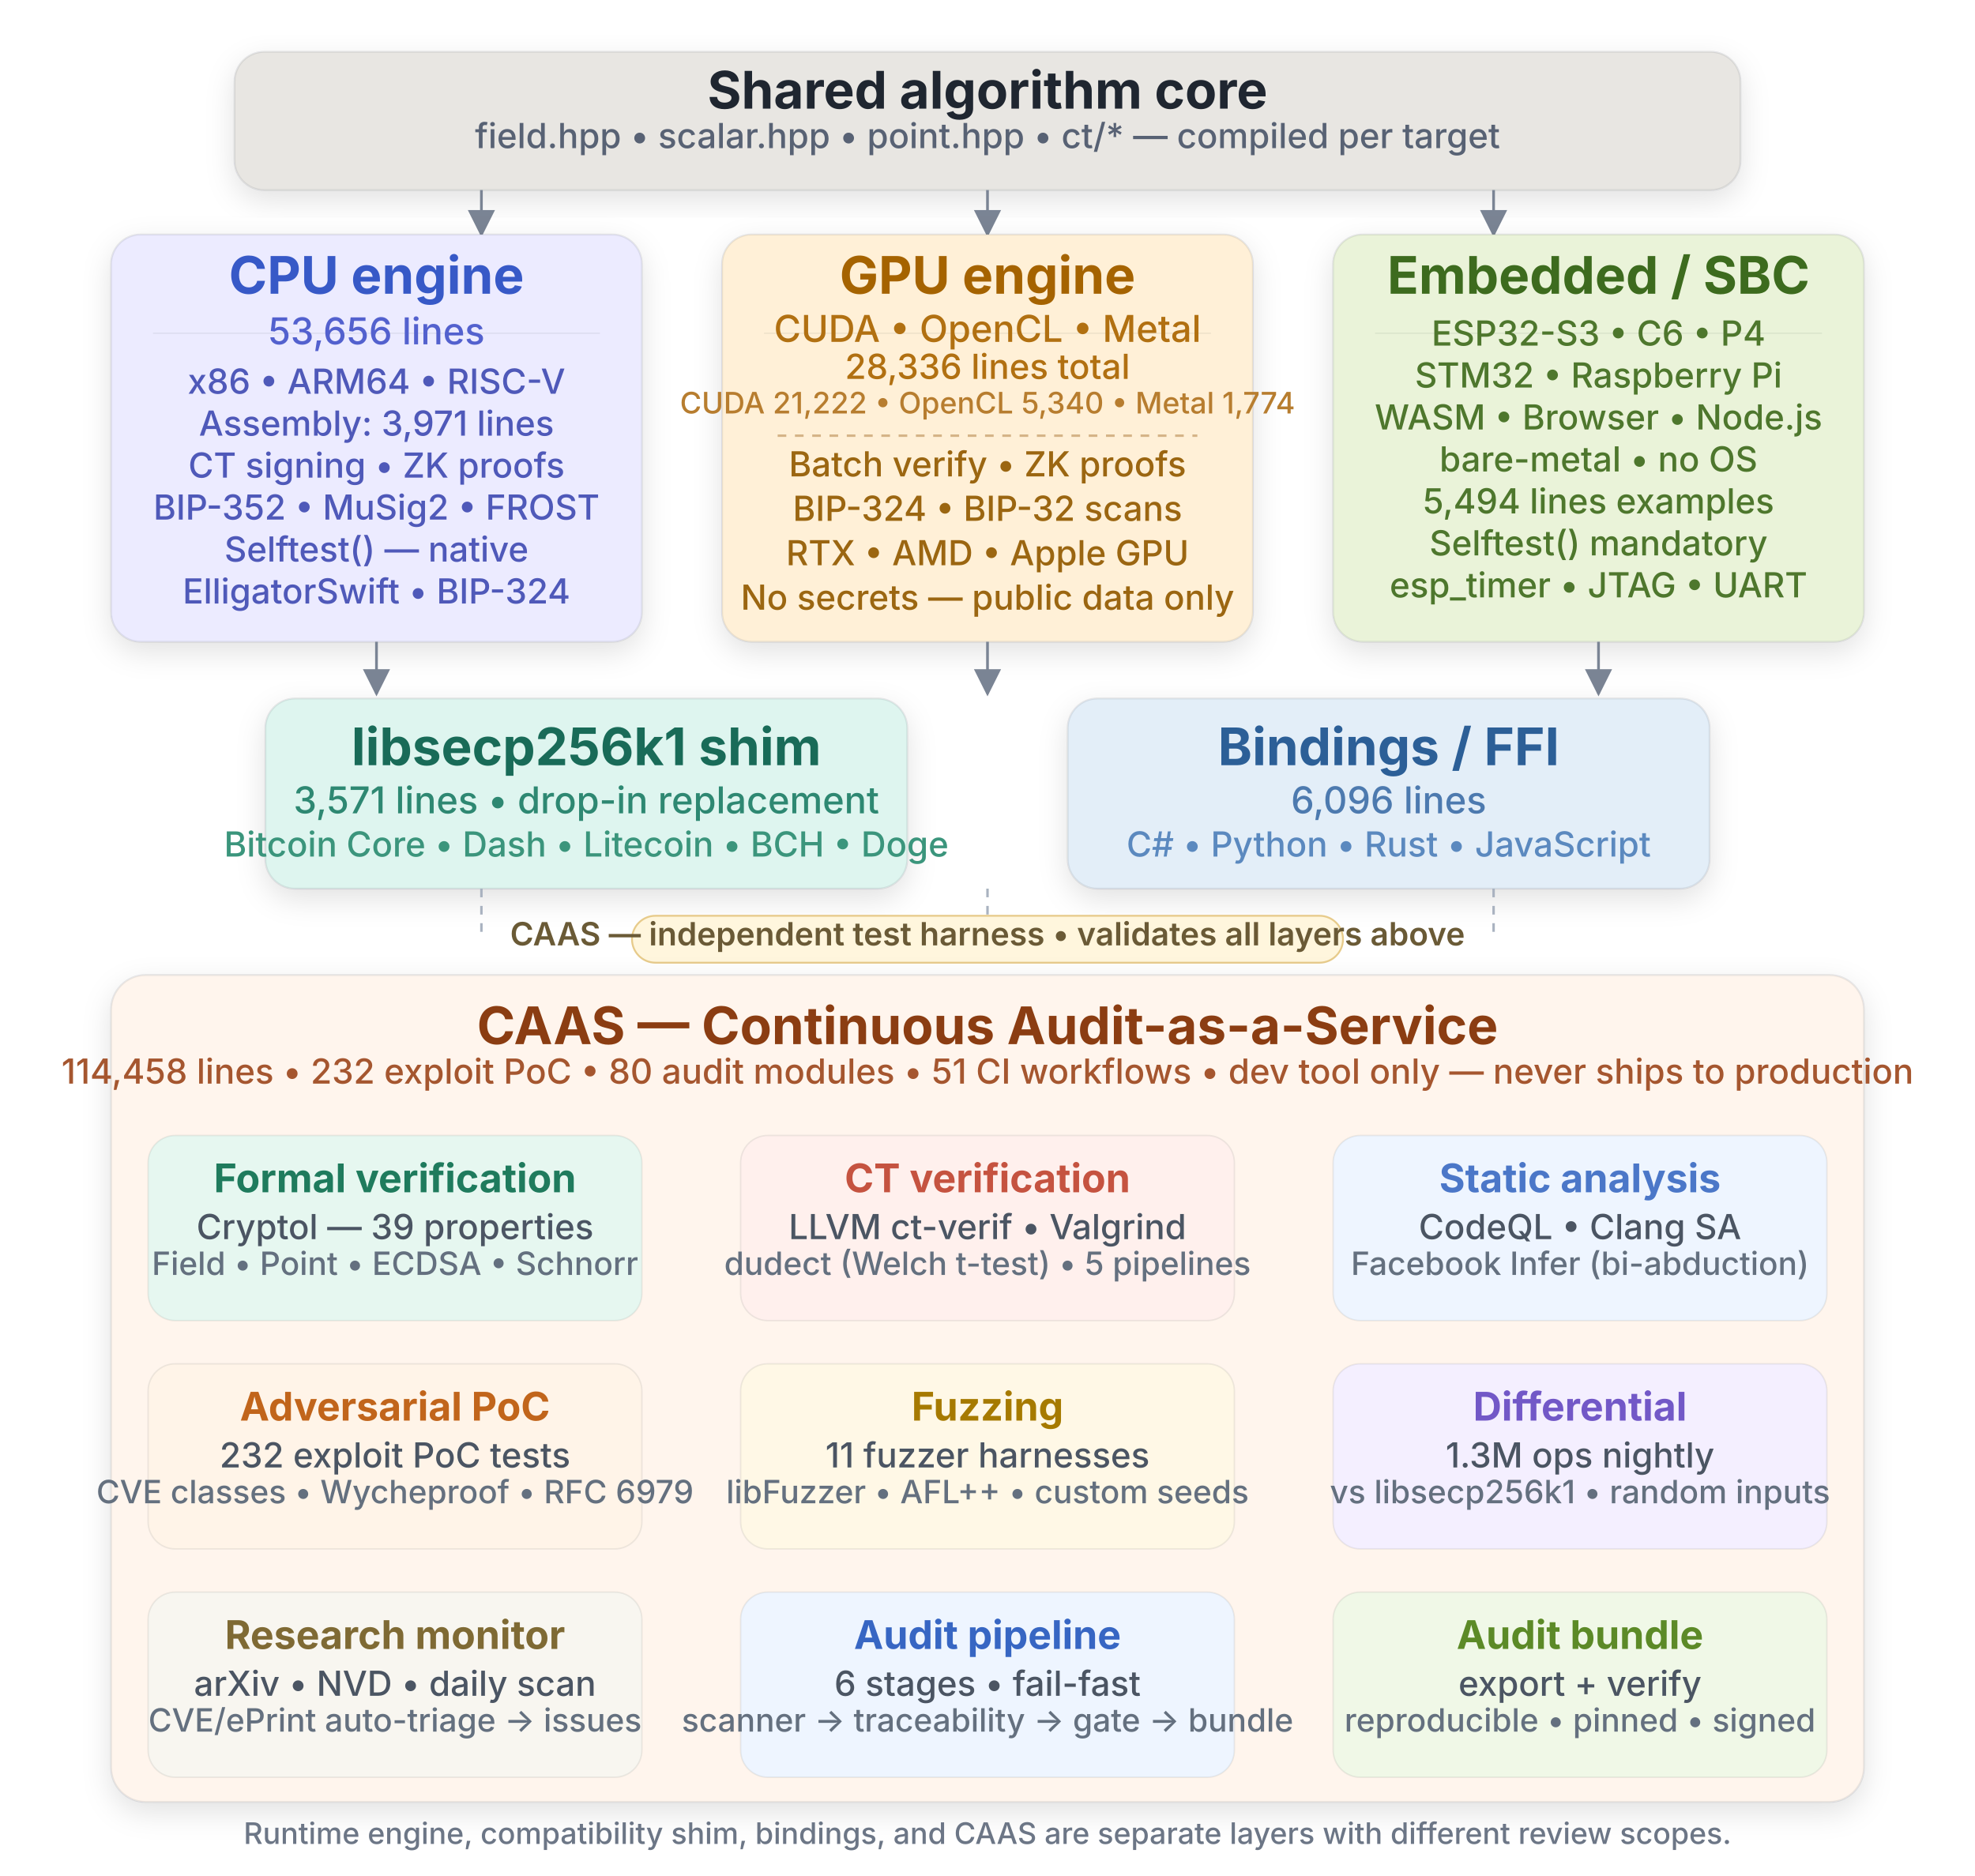
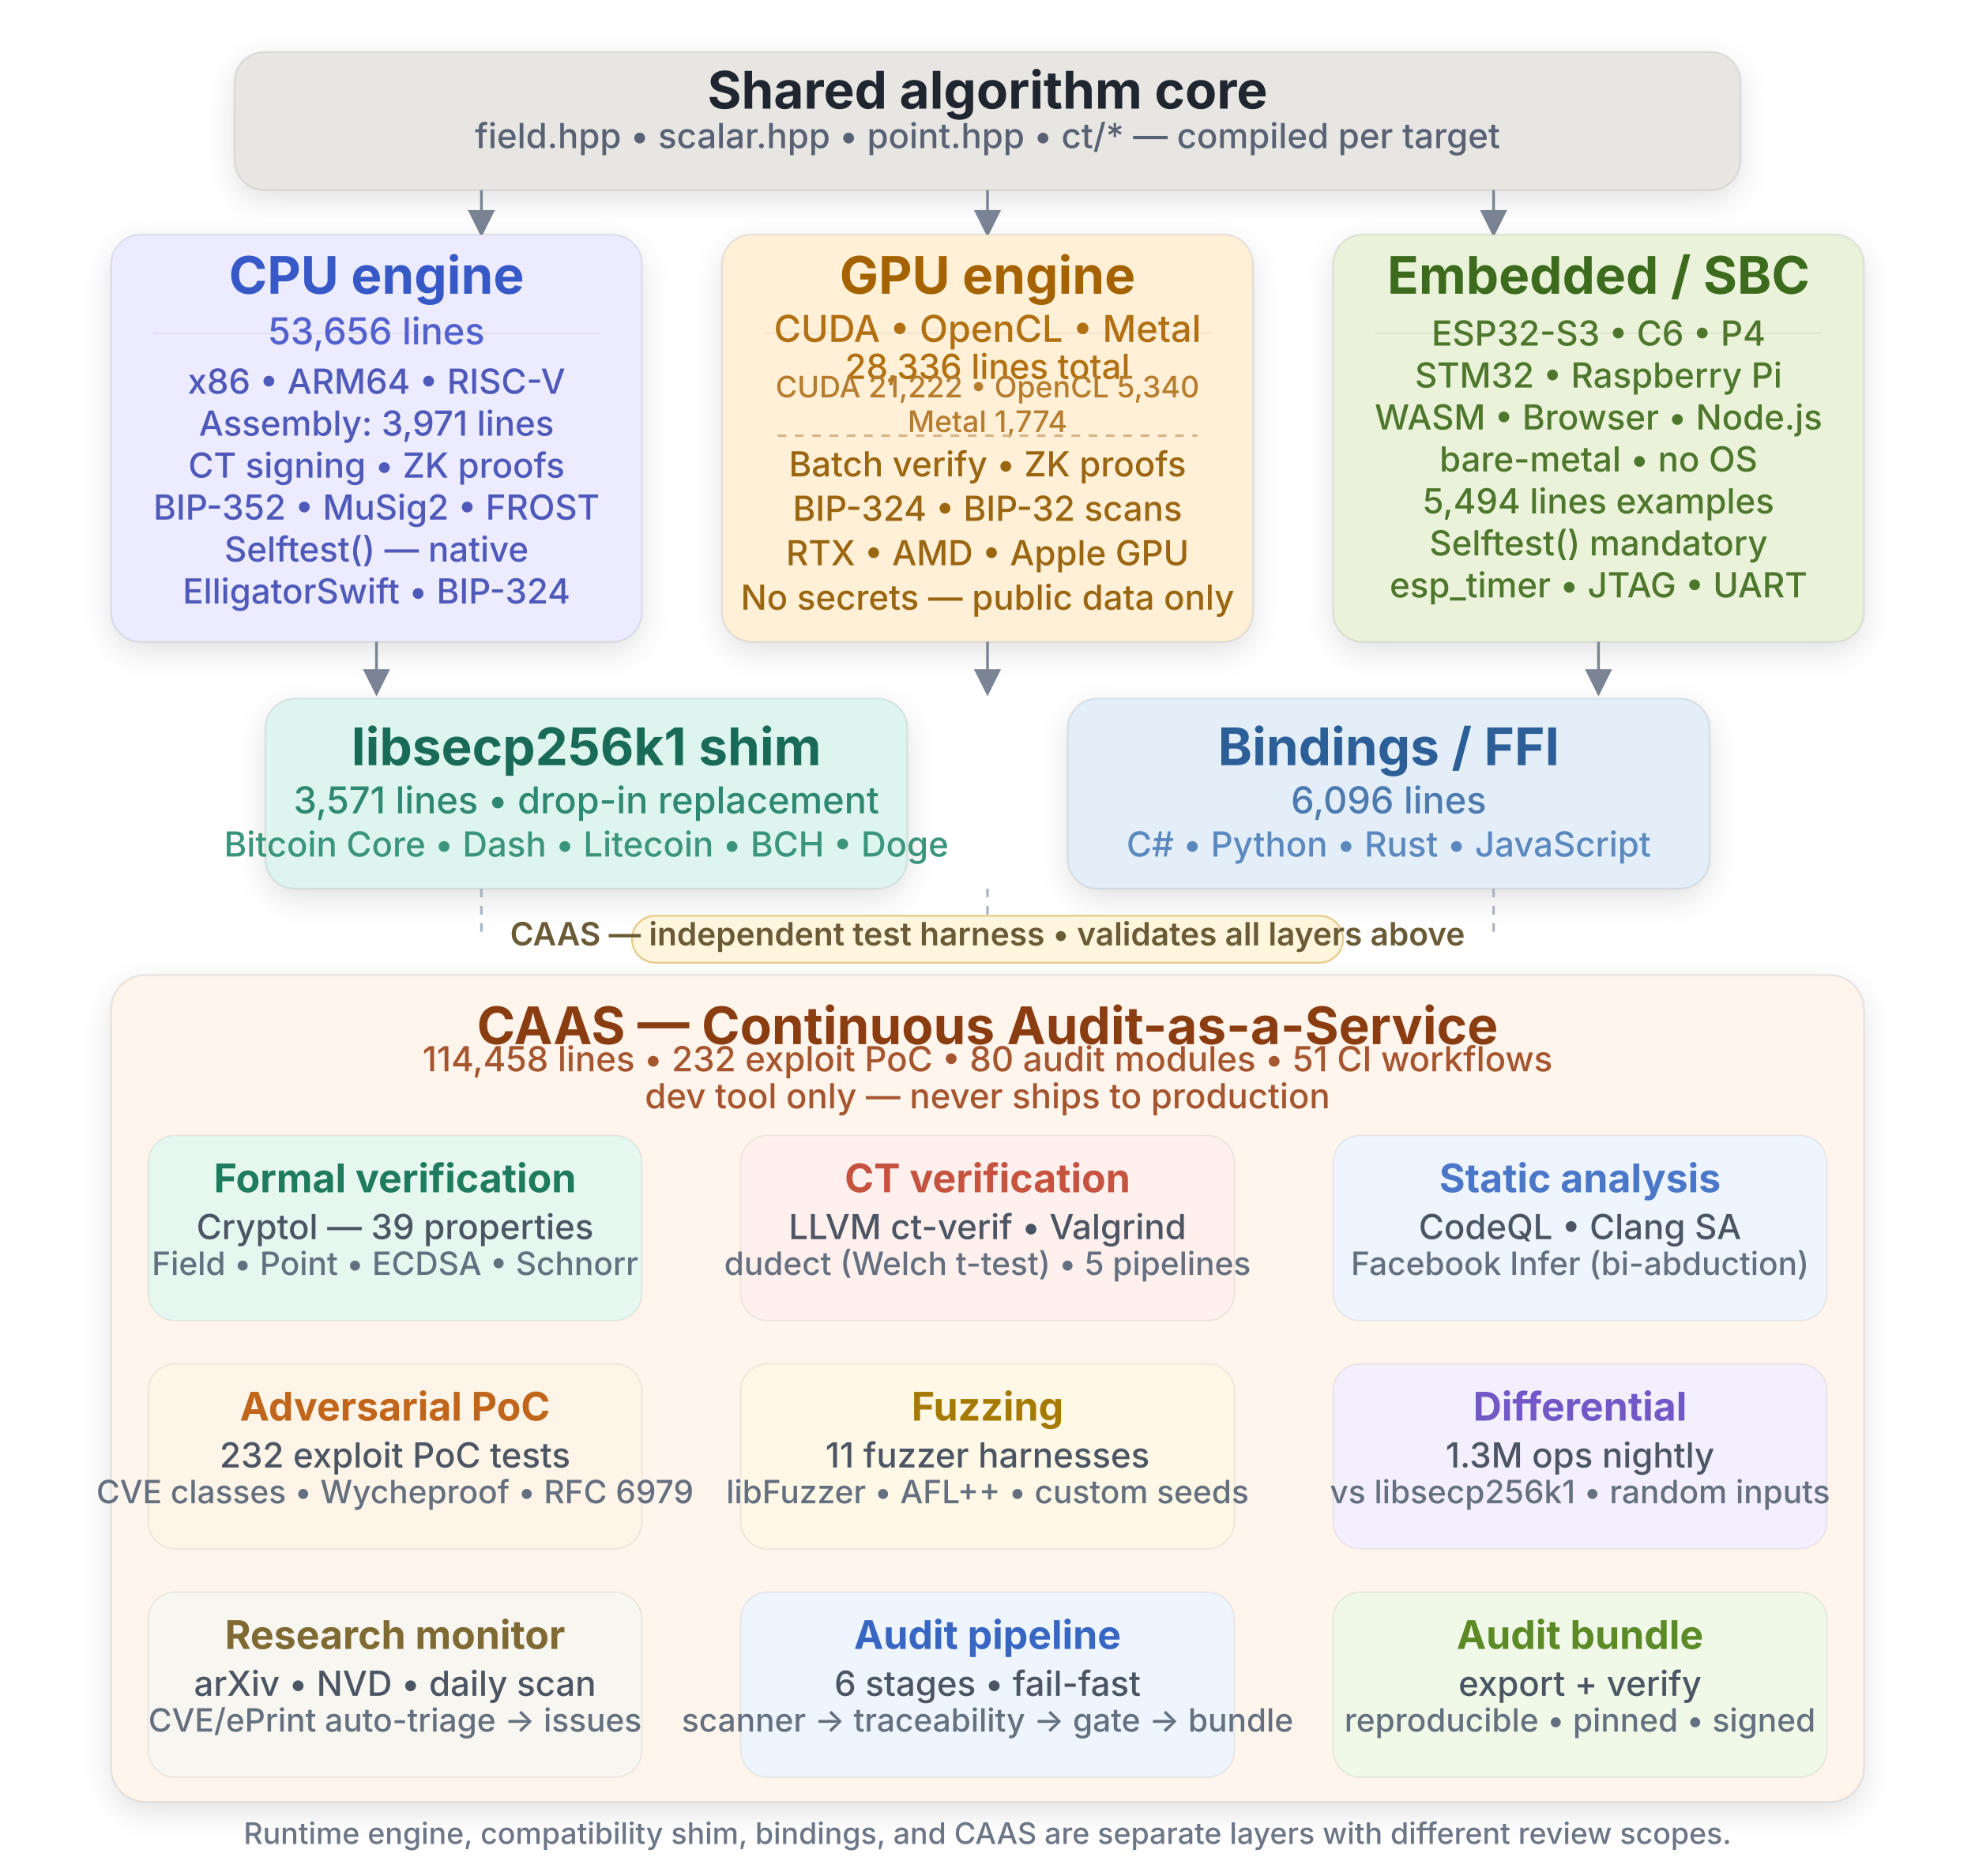
<svg xmlns="http://www.w3.org/2000/svg" width="100%" viewBox="0 0 1600 1520" fill="none">
  <defs>
    <filter id="shadow" x="-20%" y="-20%" width="140%" height="140%">
      <feDropShadow dx="0" dy="8" stdDeviation="12" flood-opacity="0.12" />
    </filter>
    <marker id="arrow" markerWidth="10" markerHeight="10" refX="9" refY="5" orient="auto" markerUnits="strokeWidth">
      <path d="M 0 0 L 10 5 L 0 10 z" fill="#7A8494" />
    </marker>
    <style>
      .title { font: 700 42px Inter, Segoe UI, Arial, sans-serif; fill: #1F2630; }
      .subtitle { font: 500 28px Inter, Segoe UI, Arial, sans-serif; fill: #586274; }
      .small { font: 500 24px Inter, Segoe UI, Arial, sans-serif; fill: #6C7686; }
      .body { font: 500 30px Inter, Segoe UI, Arial, sans-serif; fill: #3A4452; }
      .body2 { font: 500 28px Inter, Segoe UI, Arial, sans-serif; fill: #46505F; }
      .box { stroke: rgba(31,38,48,0.09); stroke-width: 1.5; filter: url(#shadow); }
      .dashed { stroke: #A9B2C0; stroke-width: 2; stroke-dasharray: 7 7; }
      .arrow { stroke: #7A8494; stroke-width: 2.2; fill: none; marker-end: url(#arrow); }
      .divider { stroke: rgba(31,38,48,0.08); stroke-width: 1; }
      .pilltext { font: 600 26px Inter, Segoe UI, Arial, sans-serif; fill: #6A5A36; }
      .caasTitle { font: 700 42px Inter, Segoe UI, Arial, sans-serif; fill: #8B3D12; }
      .caasSub { font: 500 28px Inter, Segoe UI, Arial, sans-serif; fill: #A5562F; }
      .sectionTitle { font: 700 32px Inter, Segoe UI, Arial, sans-serif; }
      .sectionBody { font: 500 28px Inter, Segoe UI, Arial, sans-serif; fill: #4B5563; }
      .sectionBodySmall { font: 500 26px Inter, Segoe UI, Arial, sans-serif; fill: #64707F; }
    </style>
  </defs>
  <rect x="190" y="42" width="1220" height="112" rx="24" fill="#E8E6E2" class="box" />
  <text x="800" y="88" text-anchor="middle" class="title">Shared algorithm core</text>
  <text x="800" y="120" text-anchor="middle" class="subtitle">field.hpp • scalar.hpp • point.hpp • ct/* — compiled per target</text>
  <line x1="390" y1="154" x2="390" y2="190" class="arrow" />
  <line x1="800" y1="154" x2="800" y2="190" class="arrow" />
  <line x1="1210" y1="154" x2="1210" y2="190" class="arrow" />
  <rect x="90" y="190" width="430" height="330" rx="24" fill="#ECEBFF" class="box" />
  <line x1="124" y1="270" x2="486" y2="270" class="divider" />
  <rect x="585" y="190" width="430" height="330" rx="24" fill="#FFF0D7" class="box" />
  <line x1="619" y1="270" x2="981" y2="270" class="divider" />
  <rect x="1080" y="190" width="430" height="330" rx="24" fill="#EAF3D9" class="box" />
  <line x1="1114" y1="270" x2="1476" y2="270" class="divider" />
  <text x="305" y="238" text-anchor="middle" class="title" fill="#3759C7" style="fill:#3759C7">CPU engine</text>
  <text x="305" y="279" text-anchor="middle" class="body" style="fill:#5361CE">53,656 lines</text>
  <text x="305" y="319" text-anchor="middle" class="body2" style="fill:#4F59B9">x86 • ARM64 • RISC-V</text>
  <text x="305" y="353" text-anchor="middle" class="body2" style="fill:#4F59B9">Assembly: 3,971 lines</text>
  <text x="305" y="387" text-anchor="middle" class="body2" style="fill:#4F59B9">CT signing • ZK proofs</text>
  <text x="305" y="421" text-anchor="middle" class="body2" style="fill:#4F59B9">BIP-352 • MuSig2 • FROST</text>
  <text x="305" y="455" text-anchor="middle" class="body2" style="fill:#4F59B9">Selftest() — native</text>
  <text x="305" y="489" text-anchor="middle" class="body2" style="fill:#4F59B9">ElligatorSwift • BIP-324</text>
  <text x="800" y="238" text-anchor="middle" class="title" style="fill:#A56300">GPU engine</text>
  <text x="800" y="277" text-anchor="middle" class="body" style="fill:#B17011">CUDA • OpenCL • Metal</text>
  <text x="800" y="307" text-anchor="middle" class="body2" style="fill:#B17011">28,336 lines total</text>
-   <text x="800" y="335" text-anchor="middle" class="small" style="fill:#B77D2F">CUDA 21,222 • OpenCL 5,340 • Metal 1,774</text>
+   <text x="800" y="322" text-anchor="middle" class="small" style="fill:#B77D2F">CUDA 21,222 • OpenCL 5,340</text>
+   <text x="800" y="350" text-anchor="middle" class="small" style="fill:#B77D2F">Metal 1,774</text>
  <line x1="630" y1="353" x2="970" y2="353" class="dashed" style="stroke:#D5B487" />
  <text x="800" y="386" text-anchor="middle" class="body2" style="fill:#9B6611">Batch verify • ZK proofs</text>
  <text x="800" y="422" text-anchor="middle" class="body2" style="fill:#9B6611">BIP-324 • BIP-32 scans</text>
  <text x="800" y="458" text-anchor="middle" class="body2" style="fill:#9B6611">RTX • AMD • Apple GPU</text>
  <text x="800" y="494" text-anchor="middle" class="body2" style="fill:#9B6611">No secrets — public data only</text>
  <text x="1295" y="238" text-anchor="middle" class="title" style="fill:#3D6B1E">Embedded / SBC</text>
  <text x="1295" y="280" text-anchor="middle" class="body2" style="fill:#4E772D">ESP32-S3 • C6 • P4</text>
  <text x="1295" y="314" text-anchor="middle" class="body2" style="fill:#4E772D">STM32 • Raspberry Pi</text>
  <text x="1295" y="348" text-anchor="middle" class="body2" style="fill:#4E772D">WASM • Browser • Node.js</text>
  <text x="1295" y="382" text-anchor="middle" class="body2" style="fill:#4E772D">bare-metal • no OS</text>
  <text x="1295" y="416" text-anchor="middle" class="body2" style="fill:#4E772D">5,494 lines examples</text>
  <text x="1295" y="450" text-anchor="middle" class="body2" style="fill:#4E772D">Selftest() mandatory</text>
  <text x="1295" y="484" text-anchor="middle" class="body2" style="fill:#4E772D">esp_timer • JTAG • UART</text>
  <line x1="305" y1="520" x2="305" y2="562" class="arrow" />
  <line x1="800" y1="520" x2="800" y2="562" class="arrow" />
  <line x1="1295" y1="520" x2="1295" y2="562" class="arrow" />
  <rect x="215" y="566" width="520" height="154" rx="24" fill="#DEF5EF" class="box" />
  <rect x="865" y="566" width="520" height="154" rx="24" fill="#E3EEF8" class="box" />
  <text x="475" y="620" text-anchor="middle" class="title" style="fill:#196B58">libsecp256k1 shim</text>
  <text x="475" y="659" text-anchor="middle" class="body" style="fill:#2E8872">3,571 lines • drop-in replacement</text>
  <text x="475" y="694" text-anchor="middle" class="body2" style="fill:#3B957C">Bitcoin Core • Dash • Litecoin • BCH • Doge</text>
  <text x="1125" y="620" text-anchor="middle" class="title" style="fill:#2C5F97">Bindings / FFI</text>
  <text x="1125" y="659" text-anchor="middle" class="body" style="fill:#4D7AAF">6,096 lines</text>
  <text x="1125" y="694" text-anchor="middle" class="body2" style="fill:#5B89BF">C# • Python • Rust • JavaScript</text>
  <line x1="390" y1="720" x2="390" y2="760" class="dashed" />
  <line x1="800" y1="720" x2="800" y2="760" class="dashed" />
  <line x1="1210" y1="720" x2="1210" y2="760" class="dashed" />
  <rect x="512" y="742" width="576" height="38" rx="19" fill="#FFF6DD" stroke="#E7CB8B" stroke-width="1.5" />
  <text x="800" y="766" text-anchor="middle" class="pilltext">CAAS — independent test harness • validates all layers above</text>
  <rect x="90" y="790" width="1420" height="670" rx="28" fill="#FFF5ED" class="box" />
  <text x="800" y="846" text-anchor="middle" class="caasTitle">CAAS — Continuous Audit-as-a-Service</text>
-   <text x="800" y="878" text-anchor="middle" class="caasSub">114,458 lines • 232 exploit PoC • 80 audit modules • 51 CI workflows • dev tool only — never ships to production</text>
+   <text x="800" y="868" text-anchor="middle" class="caasSub">114,458 lines • 232 exploit PoC • 80 audit modules • 51 CI workflows</text>
+   <text x="800" y="898" text-anchor="middle" class="caasSub">dev tool only — never ships to production</text>
  <rect x="120" y="920" width="400" height="150" rx="22" fill="#E6F7F0" stroke="rgba(31,38,48,0.08)" stroke-width="1.2" />
  <text x="320.0" y="966" text-anchor="middle" class="sectionTitle" style="fill:#1F7B5D">Formal verification</text>
  <text x="320.0" y="1004" text-anchor="middle" class="sectionBody">Cryptol — 39 properties</text>
  <text x="320.0" y="1033" text-anchor="middle" class="sectionBodySmall">Field • Point • ECDSA • Schnorr</text>
  <rect x="600" y="920" width="400" height="150" rx="22" fill="#FFF0ED" stroke="rgba(31,38,48,0.08)" stroke-width="1.2" />
  <text x="800.0" y="966" text-anchor="middle" class="sectionTitle" style="fill:#C55340">CT verification</text>
  <text x="800.0" y="1004" text-anchor="middle" class="sectionBody">LLVM ct-verif • Valgrind</text>
  <text x="800.0" y="1033" text-anchor="middle" class="sectionBodySmall">dudect (Welch t-test) • 5 pipelines</text>
  <rect x="1080" y="920" width="400" height="150" rx="22" fill="#EEF5FF" stroke="rgba(31,38,48,0.08)" stroke-width="1.2" />
  <text x="1280.0" y="966" text-anchor="middle" class="sectionTitle" style="fill:#4B77C8">Static analysis</text>
  <text x="1280.0" y="1004" text-anchor="middle" class="sectionBody">CodeQL • Clang SA</text>
  <text x="1280.0" y="1033" text-anchor="middle" class="sectionBodySmall">Facebook Infer (bi-abduction)</text>
  <rect x="120" y="1105" width="400" height="150" rx="22" fill="#FFF4E8" stroke="rgba(31,38,48,0.08)" stroke-width="1.2" />
  <text x="320.0" y="1151" text-anchor="middle" class="sectionTitle" style="fill:#C1651B">Adversarial PoC</text>
  <text x="320.0" y="1189" text-anchor="middle" class="sectionBody">232 exploit PoC tests</text>
  <text x="320.0" y="1218" text-anchor="middle" class="sectionBodySmall">CVE classes • Wycheproof • RFC 6979</text>
  <rect x="600" y="1105" width="400" height="150" rx="22" fill="#FFF8E6" stroke="rgba(31,38,48,0.08)" stroke-width="1.2" />
  <text x="800.0" y="1151" text-anchor="middle" class="sectionTitle" style="fill:#A67A00">Fuzzing</text>
  <text x="800.0" y="1189" text-anchor="middle" class="sectionBody">11 fuzzer harnesses</text>
  <text x="800.0" y="1218" text-anchor="middle" class="sectionBodySmall">libFuzzer • AFL++ • custom seeds</text>
  <rect x="1080" y="1105" width="400" height="150" rx="22" fill="#F4EFFF" stroke="rgba(31,38,48,0.08)" stroke-width="1.2" />
  <text x="1280.0" y="1151" text-anchor="middle" class="sectionTitle" style="fill:#7258C7">Differential</text>
  <text x="1280.0" y="1189" text-anchor="middle" class="sectionBody">1.3M ops nightly</text>
  <text x="1280.0" y="1218" text-anchor="middle" class="sectionBodySmall">vs libsecp256k1 • random inputs</text>
  <rect x="120" y="1290" width="400" height="150" rx="22" fill="#F8F6F0" stroke="rgba(31,38,48,0.08)" stroke-width="1.2" />
  <text x="320.0" y="1336" text-anchor="middle" class="sectionTitle" style="fill:#7F6A34">Research monitor</text>
  <text x="320.0" y="1374" text-anchor="middle" class="sectionBody">arXiv • NVD • daily scan</text>
  <text x="320.0" y="1403" text-anchor="middle" class="sectionBodySmall">CVE/ePrint auto-triage → issues</text>
  <rect x="600" y="1290" width="400" height="150" rx="22" fill="#EEF5FF" stroke="rgba(31,38,48,0.08)" stroke-width="1.2" />
  <text x="800.0" y="1336" text-anchor="middle" class="sectionTitle" style="fill:#3766C3">Audit pipeline</text>
  <text x="800.0" y="1374" text-anchor="middle" class="sectionBody">6 stages • fail-fast</text>
  <text x="800.0" y="1403" text-anchor="middle" class="sectionBodySmall">scanner → traceability → gate → bundle</text>
  <rect x="1080" y="1290" width="400" height="150" rx="22" fill="#F0F8E7" stroke="rgba(31,38,48,0.08)" stroke-width="1.2" />
  <text x="1280.0" y="1336" text-anchor="middle" class="sectionTitle" style="fill:#5C8A27">Audit bundle</text>
  <text x="1280.0" y="1374" text-anchor="middle" class="sectionBody">export + verify</text>
  <text x="1280.0" y="1403" text-anchor="middle" class="sectionBodySmall">reproducible • pinned • signed</text>
  <text x="800" y="1494" text-anchor="middle" class="small">Runtime engine, compatibility shim, bindings, and CAAS are separate layers with different review scopes.</text>
</svg>
